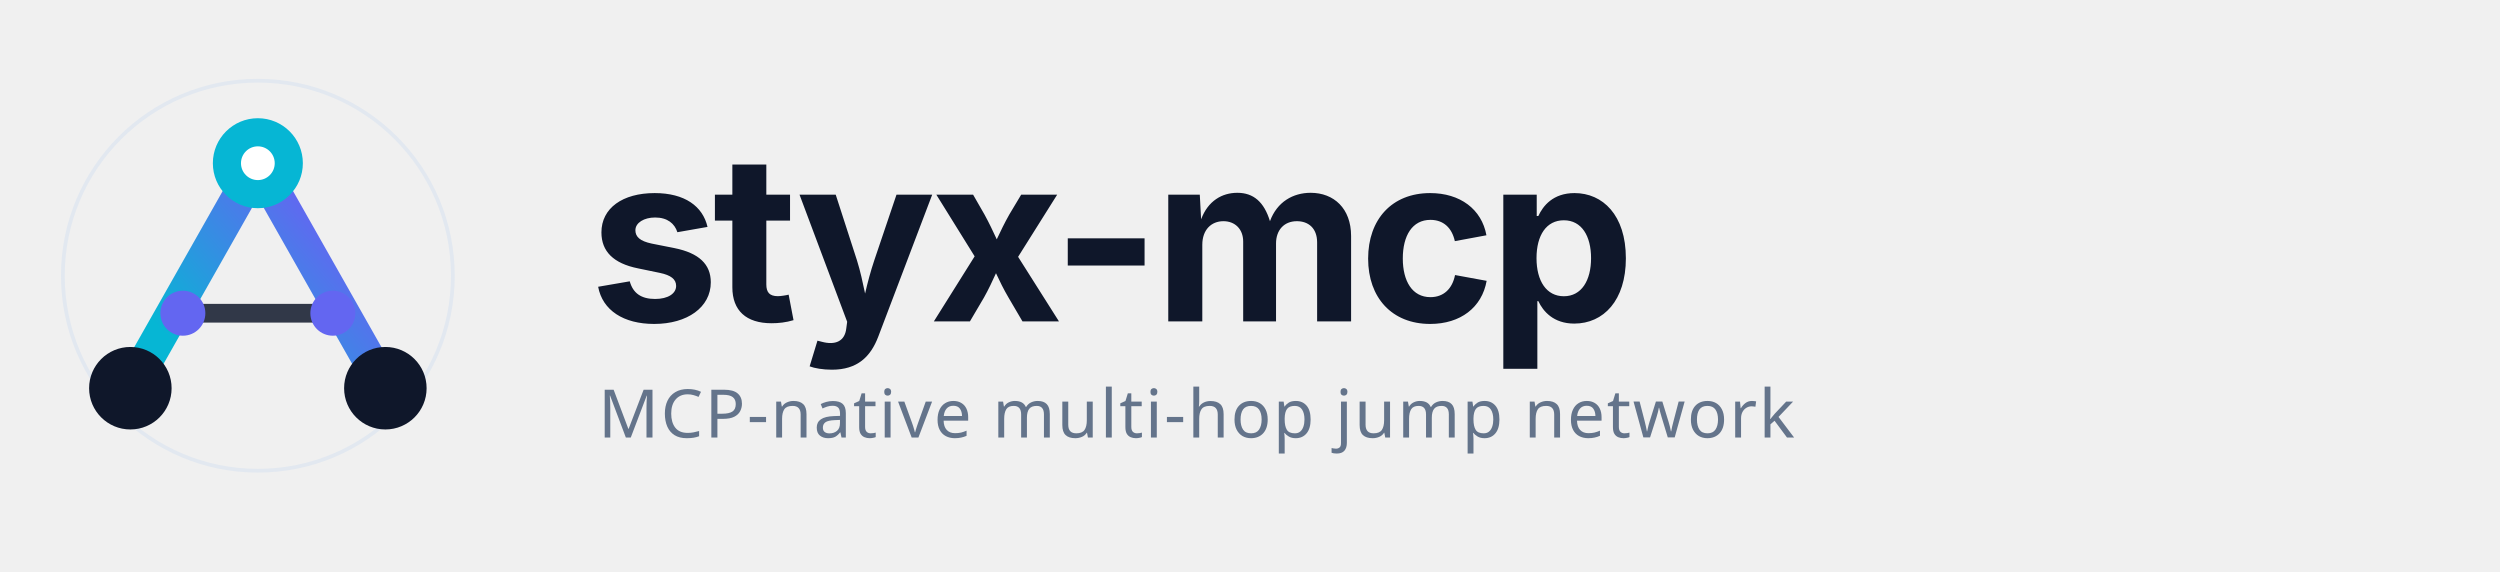
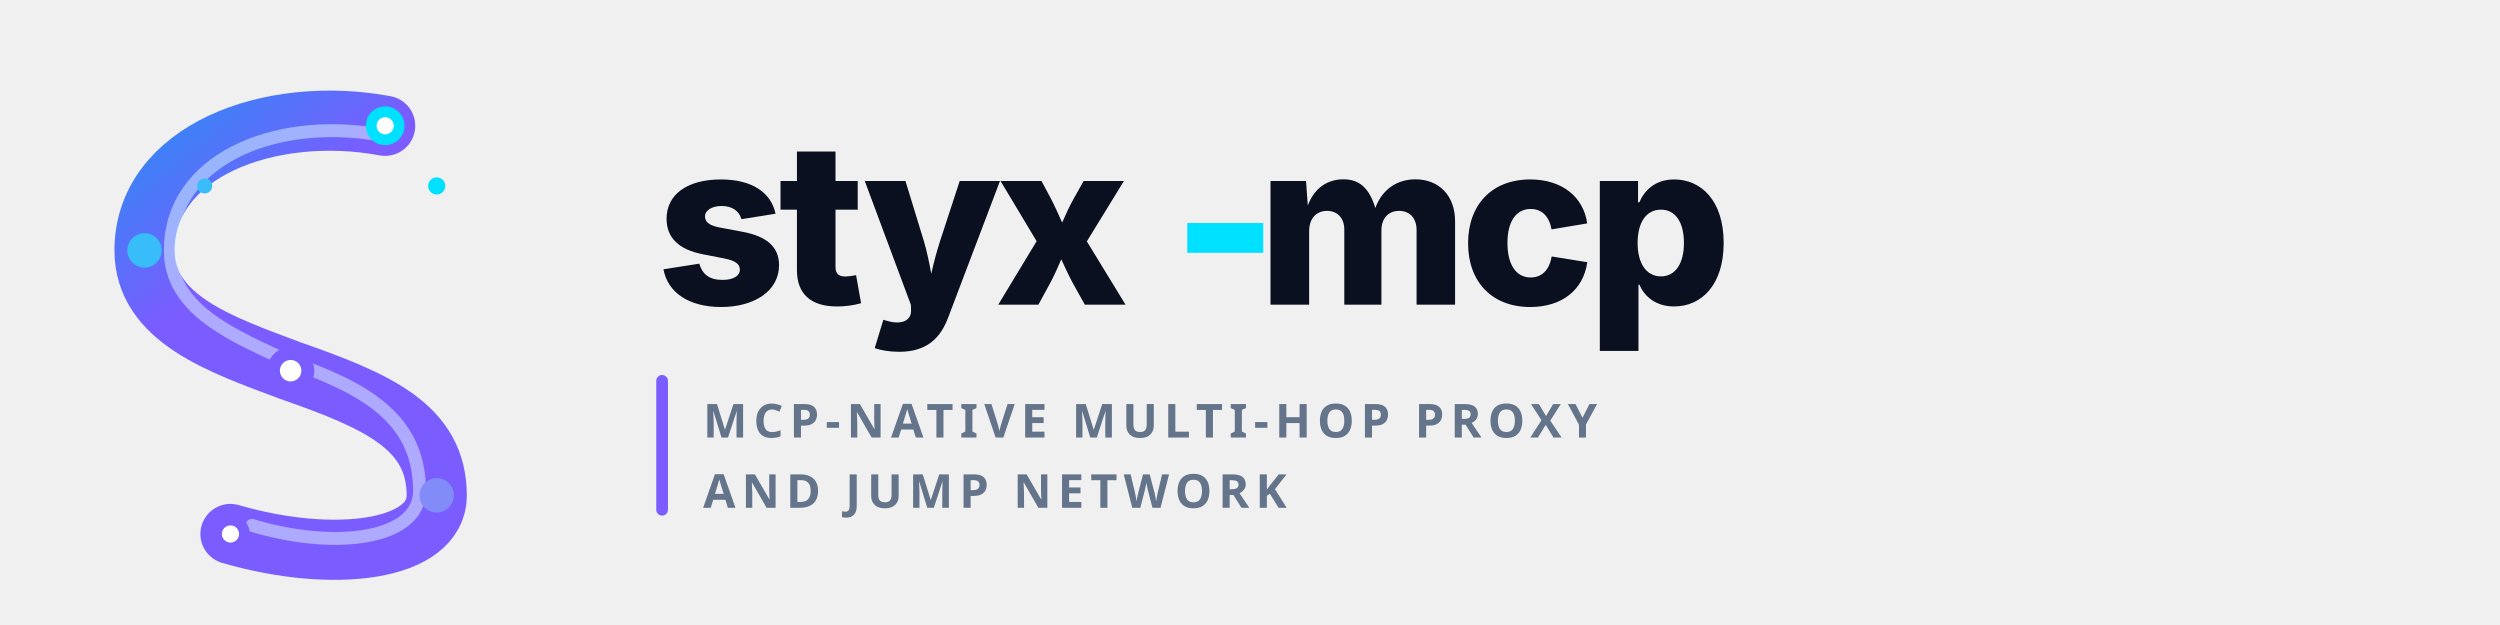
- <svg xmlns="http://www.w3.org/2000/svg" viewBox="0 0 560 128" width="560" height="128" role="img" aria-label="styx-mcp">
+ <svg xmlns="http://www.w3.org/2000/svg" viewBox="0 0 640 160" width="640" height="160" role="img" aria-label="styx-mcp">
  <defs>
-     <linearGradient id="beam2" x1="24" y1="96" x2="104" y2="28" gradientUnits="userSpaceOnUse">
-       <stop offset="0%" stop-color="#06B6D4" />
-       <stop offset="100%" stop-color="#6366F1" />
+     <linearGradient id="river" x1="20" y1="16" x2="100" y2="110" gradientUnits="userSpaceOnUse">
+       <stop offset="0%" stop-color="#00E1FF" />
+       <stop offset="45%" stop-color="#3B82F6" />
+       <stop offset="100%" stop-color="#7B5CFF" />
+     </linearGradient>
+     <linearGradient id="riverSoft" x1="20" y1="16" x2="100" y2="110" gradientUnits="userSpaceOnUse">
+       <stop offset="0%" stop-color="#00E1FF" stop-opacity="0.35" />
+       <stop offset="100%" stop-color="#7B5CFF" stop-opacity="0.35" />
    </linearGradient>
  </defs>
-   <g transform="translate(4,8) scale(0.42)">
-     <circle cx="128" cy="128" r="104" fill="none" stroke="#E2E8F0" stroke-width="2" />
-     <path d="M60 188 L128 68 L196 188" fill="none" stroke="url(#beam2)" stroke-width="18" stroke-linecap="round" stroke-linejoin="round" />
-     <path d="M88 148 L168 148" fill="none" stroke="#0F172A" stroke-width="10" stroke-linecap="round" opacity="0.85" />
-     <circle cx="60" cy="188" r="22" fill="#0F172A" />
-     <circle cx="128" cy="68" r="24" fill="#06B6D4" />
-     <circle cx="128" cy="68" r="9" fill="#FFFFFF" />
-     <circle cx="196" cy="188" r="22" fill="#0F172A" />
-     <circle cx="88" cy="148" r="12" fill="#6366F1" />
-     <circle cx="168" cy="148" r="12" fill="#6366F1" />
+   <g transform="translate(4,8) scale(0.55)">
+     <path d="M168 36 C 110 28, 52 52, 52 100 C 52 136, 92 148, 128 160 C 172 176, 204 188, 204 220 C 204 248, 150 252, 96 236" fill="none" stroke="url(#riverSoft)" stroke-width="6" stroke-linecap="round" stroke-dasharray="2 10" />
+     <path d="M172 44 C 118 34, 60 56, 60 102 C 60 134, 96 146, 128 158 C 168 172, 196 184, 196 216 C 196 242, 148 248, 100 234" fill="none" stroke="url(#river)" stroke-width="28" stroke-linecap="round" />
+     <path d="M168 48 C 120 40, 72 60, 72 102 C 72 130, 102 142, 128 154 C 162 166, 188 180, 188 214 C 188 236, 150 242, 110 230" fill="none" stroke="#E0F7FF" stroke-width="6" stroke-linecap="round" opacity="0.5" />
+     <circle cx="172" cy="44" r="9" fill="#00E1FF" />
+     <circle cx="172" cy="44" r="4" fill="#FFFFFF" />
+     <circle cx="60" cy="102" r="8" fill="#38BDF8" />
+     <circle cx="128" cy="158" r="11" fill="#7B5CFF" />
+     <circle cx="128" cy="158" r="5" fill="#FFFFFF" />
+     <circle cx="196" cy="216" r="8" fill="#818CF8" />
+     <circle cx="100" cy="234" r="9" fill="#7B5CFF" />
+     <circle cx="100" cy="234" r="4" fill="#FFFFFF" />
+     <circle cx="196" cy="72" r="4" fill="#00E1FF" />
+     <circle cx="88" cy="72" r="3.5" fill="#38BDF8" />
  </g>
-   <text x="132" y="72" font-family="ui-sans-serif,system-ui,-apple-system,Segoe UI,Inter,sans-serif" font-size="52" font-weight="750" fill="#0F172A" letter-spacing="-1.5">styx-mcp</text>
-   <text x="134" y="98" font-family="ui-sans-serif,system-ui,sans-serif" font-size="15" font-weight="500" fill="#64748B" letter-spacing="0.4">MCP-native multi-hop jump network</text>
+   <text x="168" y="78" font-family="ui-sans-serif, system-ui, -apple-system, 'Segoe UI', Inter, Roboto, sans-serif" font-size="58" font-weight="800" fill="#0B1020" letter-spacing="-2">styx</text>
+   <text x="300" y="78" font-family="ui-sans-serif, system-ui, -apple-system, 'Segoe UI', Inter, Roboto, sans-serif" font-size="58" font-weight="800" fill="#00E1FF" letter-spacing="-2">-</text>
+   <text x="322" y="78" font-family="ui-sans-serif, system-ui, -apple-system, 'Segoe UI', Inter, Roboto, sans-serif" font-size="58" font-weight="800" fill="#0B1020" letter-spacing="-2">mcp</text>
+   <rect x="168" y="96" width="3" height="36" rx="1.5" fill="#7B5CFF" />
+   <text x="180" y="112" font-family="ui-sans-serif, system-ui, sans-serif" font-size="12" font-weight="600" fill="#64748B" letter-spacing="1.6">MCP-NATIVE MULTI-HOP PROXY</text>
+   <text x="180" y="130" font-family="ui-sans-serif, system-ui, sans-serif" font-size="12" font-weight="600" fill="#64748B" letter-spacing="1.6">AND JUMP NETWORK</text>
</svg>
